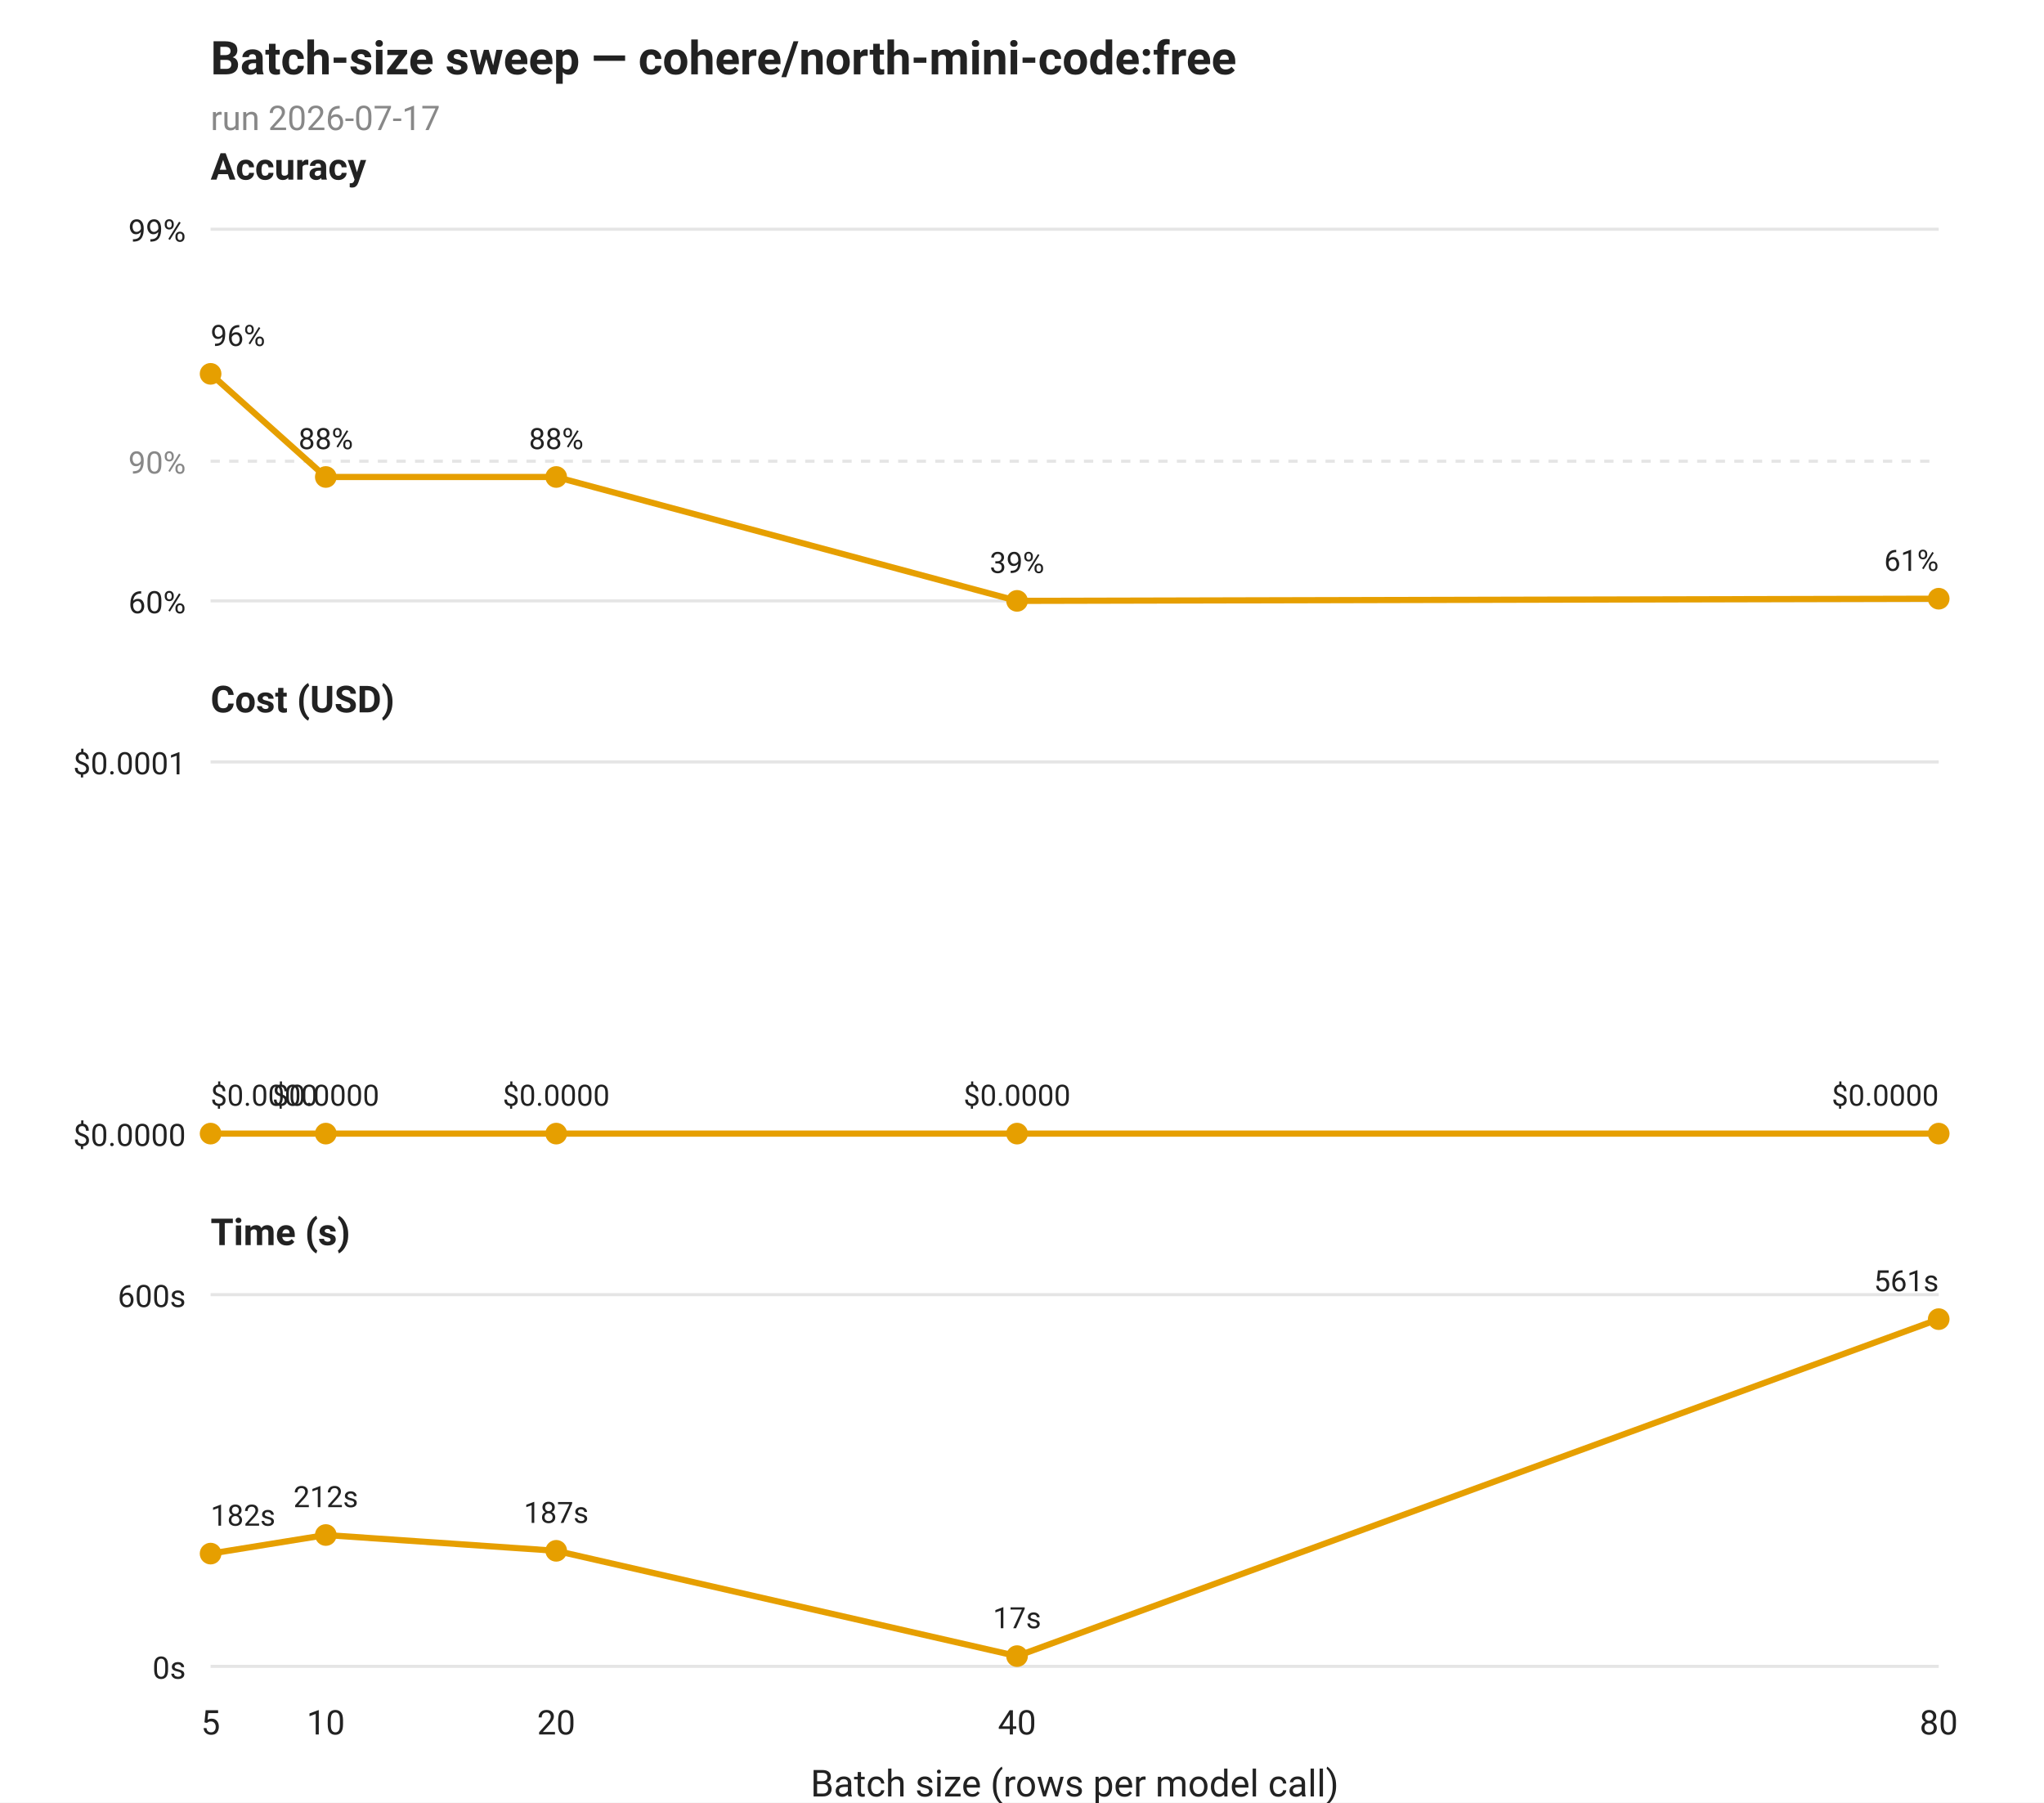
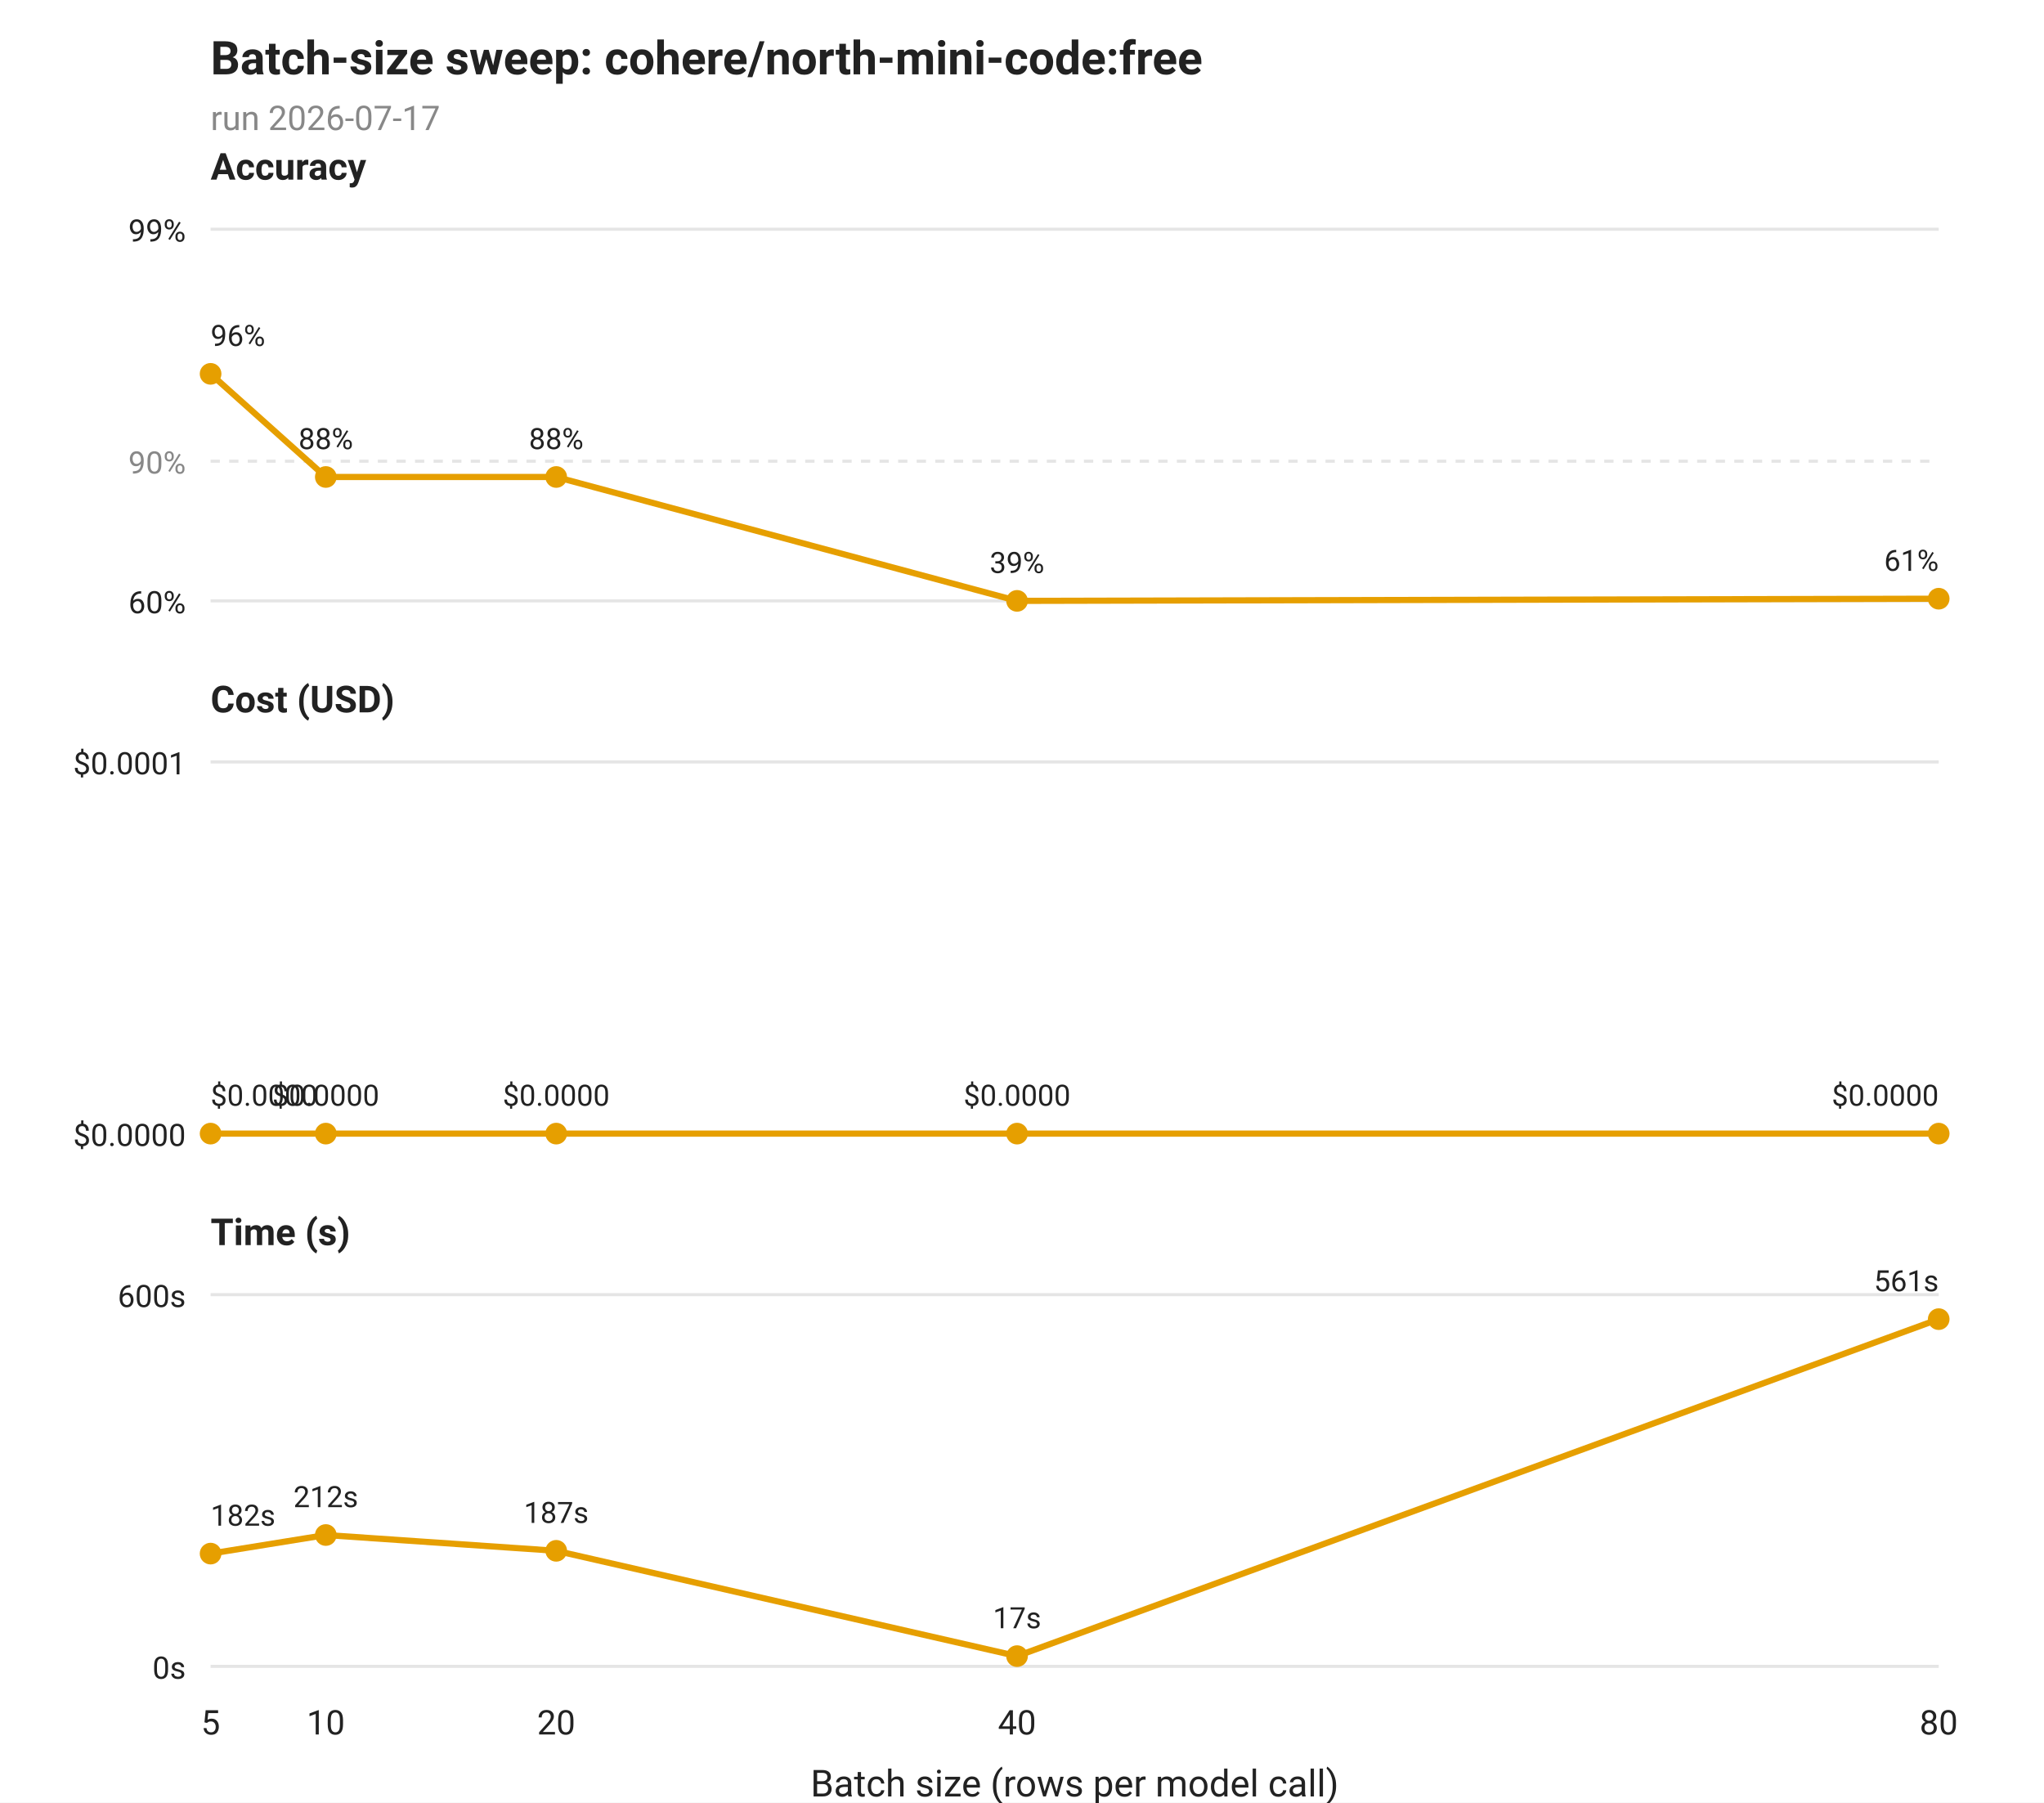
<svg xmlns="http://www.w3.org/2000/svg" width="660" height="582" viewBox="0 0 660 582" font-family="system-ui, -apple-system, Segoe UI, Roboto, sans-serif">
  <rect width="660" height="582" fill="#ffffff" />
-   <text x="68" y="24" font-size="15" font-weight="600" fill="#222222">Batch-size sweep — cohere/north-mini-code:free</text>
+   <text x="68" y="24" font-size="15" font-weight="600" fill="#222222">Batch-size sweep: cohere/north-mini-code:free</text>
  <text x="68" y="42" font-size="11" fill="#888888">run 2026-07-17</text>
  <text x="68" y="58" font-size="12" font-weight="600" fill="#222222">Accuracy</text>
  <line x1="68" y1="74" x2="626" y2="74" stroke="#e5e5e5" />
  <line x1="68" y1="194" x2="626" y2="194" stroke="#e5e5e5" />
  <text x="60" y="78" font-size="10" text-anchor="end" fill="#222222">99%</text>
  <text x="60" y="198" font-size="10" text-anchor="end" fill="#222222">60%</text>
  <line x1="68" y1="148.9" x2="626" y2="148.9" stroke="#e5e5e5" stroke-dasharray="3 3" />
  <text x="60" y="152.9" font-size="10" text-anchor="end" fill="#888888">90%</text>
  <polyline points="68.0,120.7 105.2,154.0 179.6,154.0 328.4,194.0 626.0,193.3" fill="none" stroke="#E69F00" stroke-width="2" />
  <circle cx="68.0" cy="120.7" r="3.5" fill="#E69F00" />
  <text x="68.0" y="111.7" font-size="9.5" text-anchor="start" fill="#222222">96%</text>
  <circle cx="105.2" cy="154.0" r="3.5" fill="#E69F00" />
  <text x="105.2" y="145.0" font-size="9.5" text-anchor="middle" fill="#222222">88%</text>
  <circle cx="179.6" cy="154.0" r="3.5" fill="#E69F00" />
  <text x="179.6" y="145.0" font-size="9.5" text-anchor="middle" fill="#222222">88%</text>
  <circle cx="328.4" cy="194.0" r="3.5" fill="#E69F00" />
  <text x="328.4" y="185.0" font-size="9.5" text-anchor="middle" fill="#222222">39%</text>
  <circle cx="626.0" cy="193.3" r="3.5" fill="#E69F00" />
  <text x="626.0" y="184.3" font-size="9.5" text-anchor="end" fill="#222222">61%</text>
  <text x="68" y="230" font-size="12" font-weight="600" fill="#222222">Cost (USD)</text>
  <line x1="68" y1="246" x2="626" y2="246" stroke="#e5e5e5" />
  <line x1="68" y1="366" x2="626" y2="366" stroke="#e5e5e5" />
  <text x="60" y="250" font-size="10" text-anchor="end" fill="#222222">$0.0001</text>
  <text x="60" y="370" font-size="10" text-anchor="end" fill="#222222">$0.0000</text>
  <polyline points="68.0,366.0 105.2,366.0 179.6,366.0 328.4,366.0 626.0,366.0" fill="none" stroke="#E69F00" stroke-width="2" />
  <circle cx="68.0" cy="366.0" r="3.5" fill="#E69F00" />
  <text x="68.0" y="357.0" font-size="9.5" text-anchor="start" fill="#222222">$0.0000</text>
  <circle cx="105.2" cy="366.0" r="3.5" fill="#E69F00" />
  <text x="105.2" y="357.0" font-size="9.5" text-anchor="middle" fill="#222222">$0.0000</text>
  <circle cx="179.6" cy="366.0" r="3.5" fill="#E69F00" />
  <text x="179.6" y="357.0" font-size="9.5" text-anchor="middle" fill="#222222">$0.0000</text>
  <circle cx="328.4" cy="366.0" r="3.5" fill="#E69F00" />
  <text x="328.4" y="357.0" font-size="9.5" text-anchor="middle" fill="#222222">$0.0000</text>
  <circle cx="626.0" cy="366.0" r="3.5" fill="#E69F00" />
  <text x="626.0" y="357.0" font-size="9.5" text-anchor="end" fill="#222222">$0.0000</text>
  <text x="68" y="402" font-size="12" font-weight="600" fill="#222222">Time (s)</text>
  <line x1="68" y1="418" x2="626" y2="418" stroke="#e5e5e5" />
  <line x1="68" y1="538" x2="626" y2="538" stroke="#e5e5e5" />
  <text x="60" y="422" font-size="10" text-anchor="end" fill="#222222">600s</text>
  <text x="60" y="542" font-size="10" text-anchor="end" fill="#222222">0s</text>
  <polyline points="68.0,501.6 105.2,495.6 179.6,500.7 328.4,534.7 626.0,425.9" fill="none" stroke="#E69F00" stroke-width="2" />
  <circle cx="68.0" cy="501.6" r="3.5" fill="#E69F00" />
  <text x="68.0" y="492.6" font-size="9.5" text-anchor="start" fill="#222222">182s</text>
  <circle cx="105.2" cy="495.6" r="3.5" fill="#E69F00" />
  <text x="105.2" y="486.6" font-size="9.5" text-anchor="middle" fill="#222222">212s</text>
  <circle cx="179.6" cy="500.7" r="3.5" fill="#E69F00" />
  <text x="179.6" y="491.7" font-size="9.5" text-anchor="middle" fill="#222222">187s</text>
  <circle cx="328.4" cy="534.7" r="3.5" fill="#E69F00" />
  <text x="328.4" y="525.7" font-size="9.5" text-anchor="middle" fill="#222222">17s</text>
  <circle cx="626.0" cy="425.9" r="3.5" fill="#E69F00" />
  <text x="626.0" y="416.9" font-size="9.5" text-anchor="end" fill="#222222">561s</text>
  <text x="68.0" y="560" font-size="11" text-anchor="middle" fill="#222222">5</text>
  <text x="105.2" y="560" font-size="11" text-anchor="middle" fill="#222222">10</text>
  <text x="179.6" y="560" font-size="11" text-anchor="middle" fill="#222222">20</text>
  <text x="328.4" y="560" font-size="11" text-anchor="middle" fill="#222222">40</text>
  <text x="626.0" y="560" font-size="11" text-anchor="middle" fill="#222222">80</text>
  <text x="347" y="580" font-size="12" text-anchor="middle" fill="#222222">Batch size (rows per model call)</text>
</svg>
